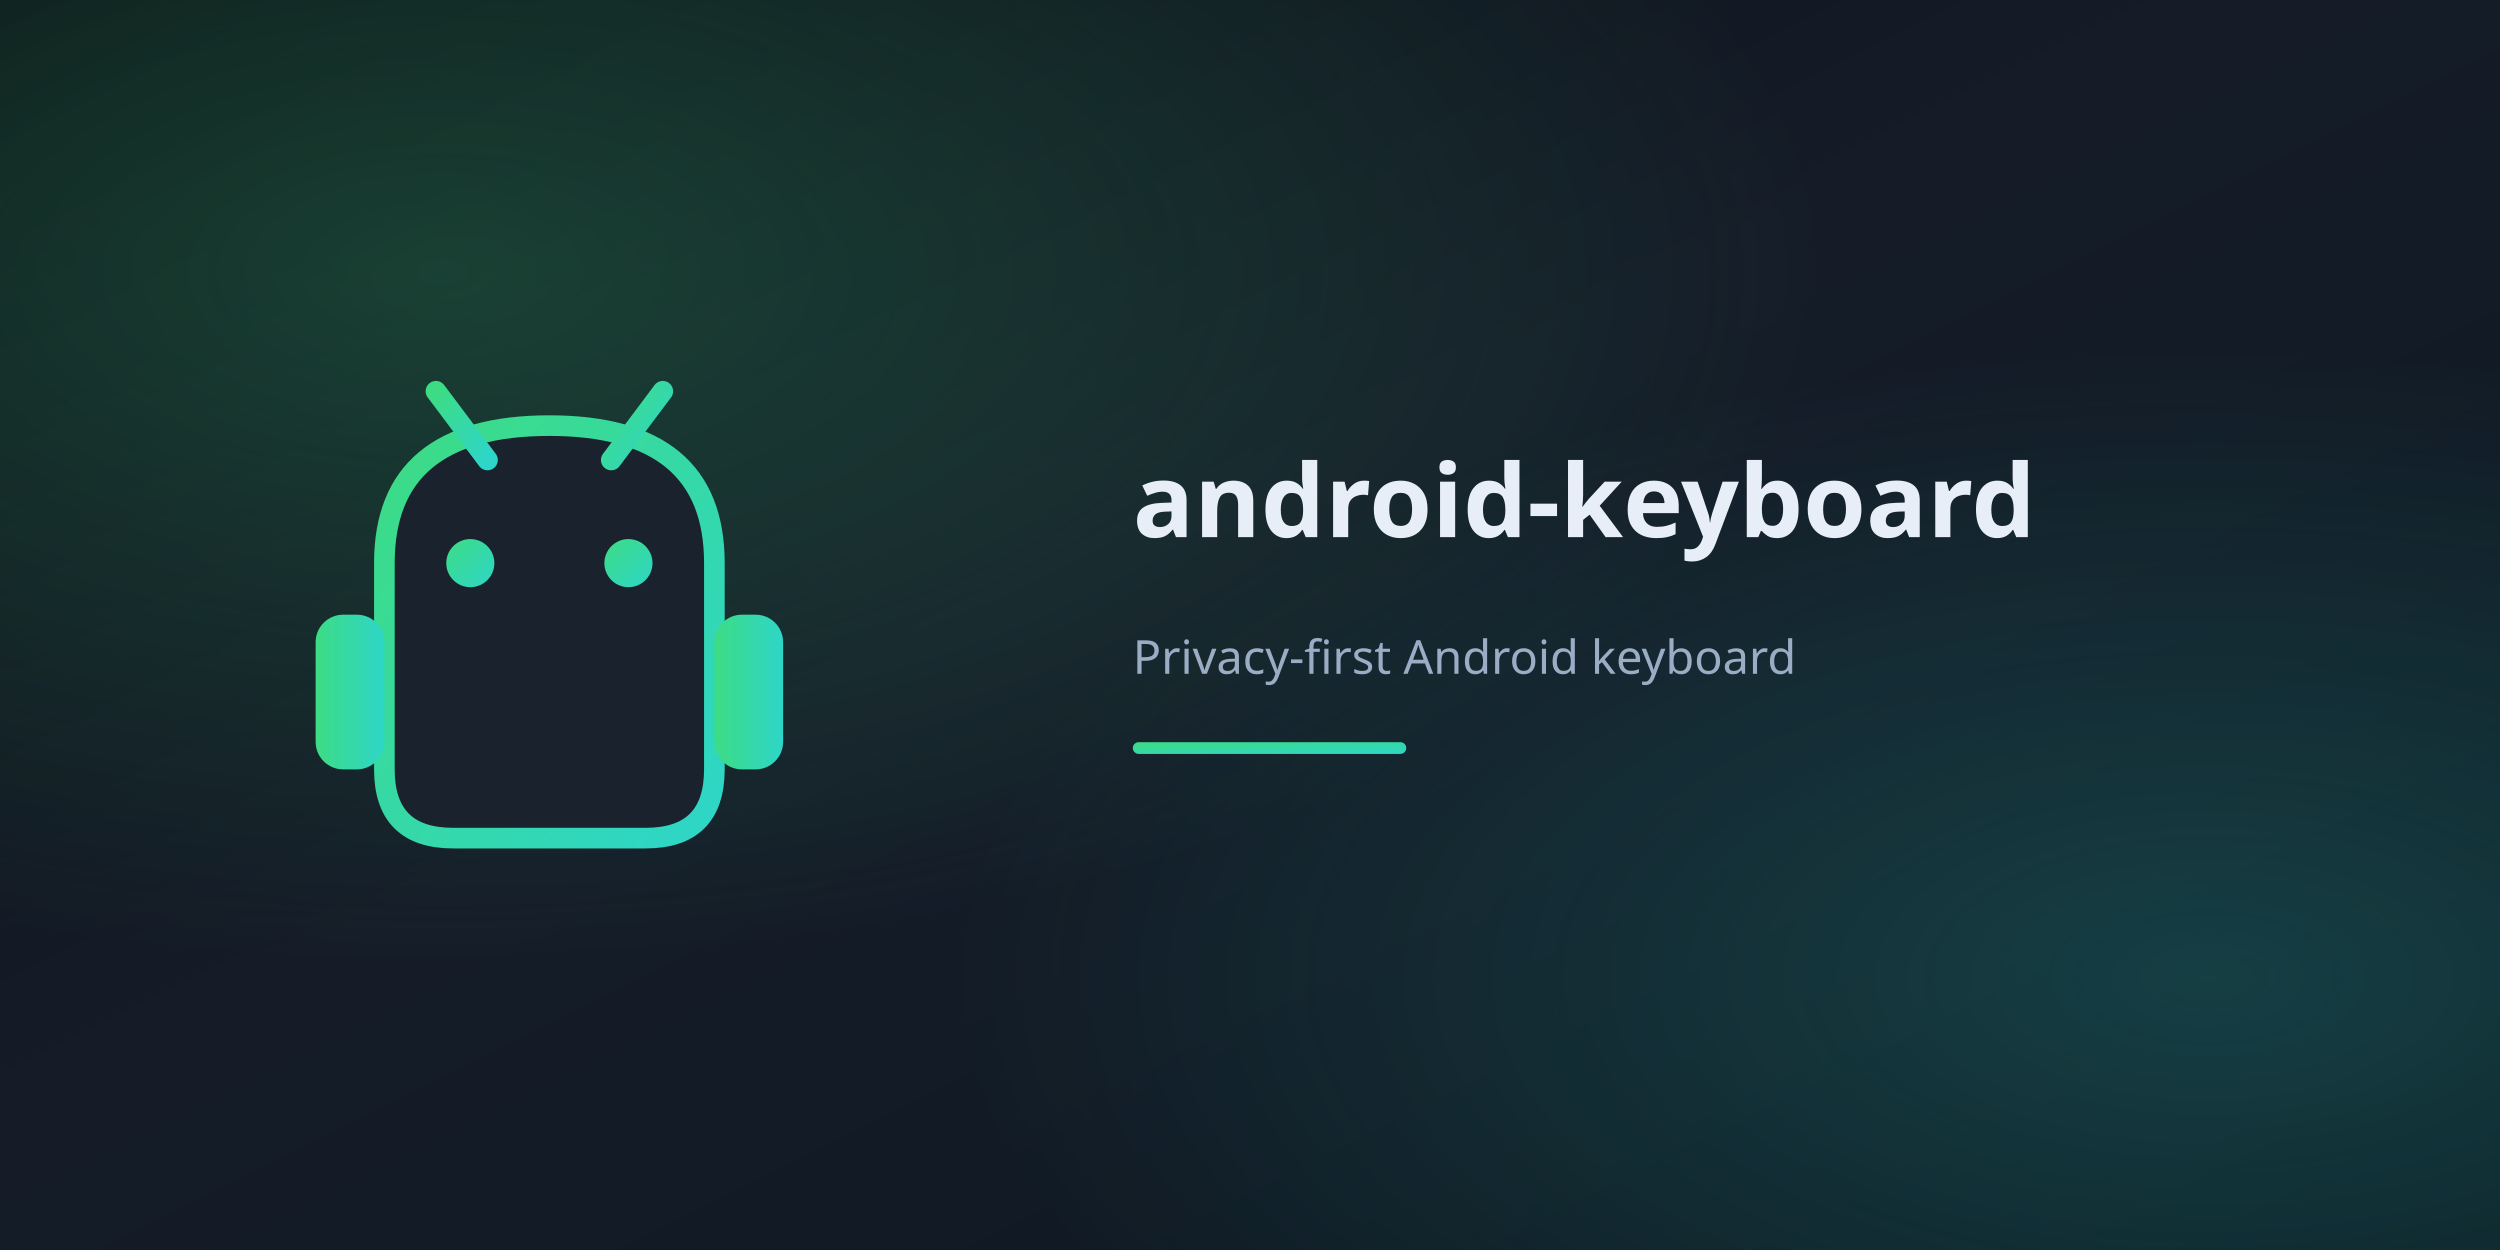
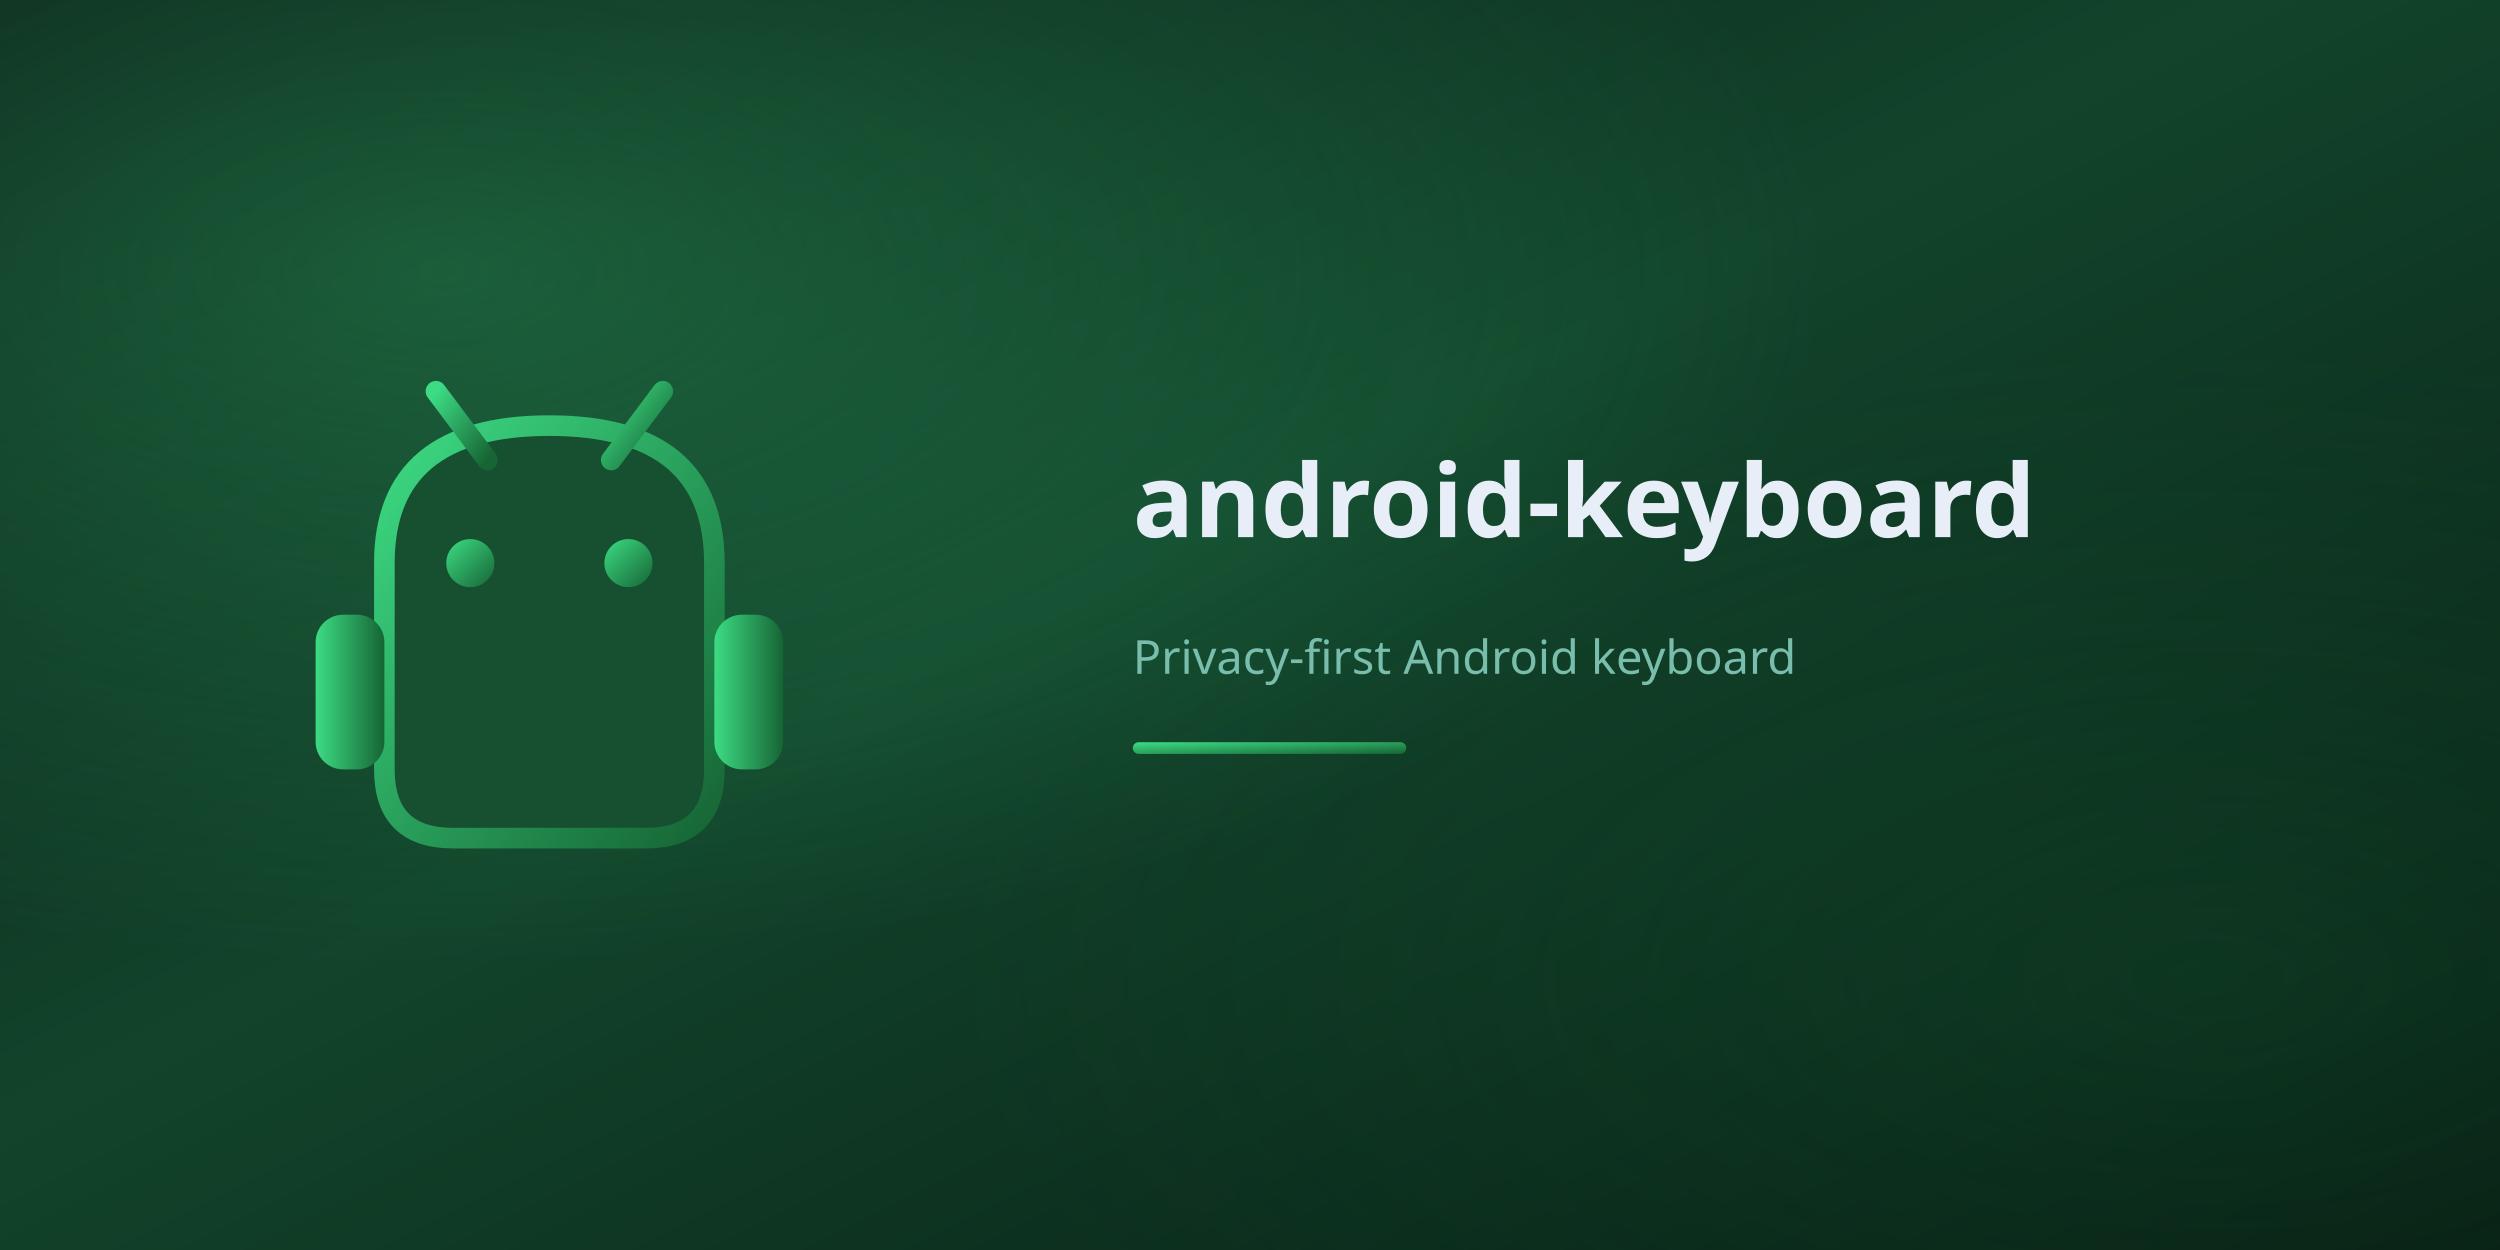
<svg xmlns="http://www.w3.org/2000/svg" viewBox="0 0 1280 640" width="1280" height="640" role="img" aria-label="android-keyboard">
  <defs>
    <linearGradient id="ac" x1="0" y1="0" x2="1" y2="1">
      <stop offset="0" stop-color="#3ddc84" />
-       <stop offset="1" stop-color="#2ed6c8" />
+       <stop offset="1" stop-color="#166534" />
    </linearGradient>
    <linearGradient id="gWarm" x1="0%" y1="0%" x2="100%" y2="0%">
      <stop offset="0%" stop-color="#3ddc84" />
-       <stop offset="100%" stop-color="#2ed6c8" />
+       <stop offset="100%" stop-color="#166534" />
    </linearGradient>
    <linearGradient id="canvasGrad" x1="0%" y1="0%" x2="100%" y2="100%">
-       <stop offset="0%" stop-color="#0a0e14" />
-       <stop offset="45%" stop-color="#151c28" />
-       <stop offset="100%" stop-color="#0c1820" />
-     </linearGradient>
-     <linearGradient id="bg" x1="0" y1="0" x2="1" y2="1">
-       <stop offset="0" stop-color="#1e1b4b" />
-       <stop offset="0.55" stop-color="#0f3a4a" />
-       <stop offset="1" stop-color="#0f766e" />
+       <stop offset="0%" stop-color="#0a1b14" />
+       <stop offset="45%" stop-color="#12442b" />
+       <stop offset="100%" stop-color="#071a12" />
    </linearGradient>
    <radialGradient id="glowA" cx="18%" cy="22%" r="55%">
-       <stop offset="0%" stop-color="#3ddc84" stop-opacity="0.22" />
+       <stop offset="0%" stop-color="#3ddc84" stop-opacity="0.28" />
      <stop offset="100%" stop-color="#3ddc84" stop-opacity="0" />
    </radialGradient>
    <radialGradient id="glowB" cx="88%" cy="78%" r="50%">
-       <stop offset="0%" stop-color="#2ed6c8" stop-opacity="0.20" />
-       <stop offset="100%" stop-color="#2ed6c8" stop-opacity="0" />
+       <stop offset="0%" stop-color="#166534" stop-opacity="0.24" />
+       <stop offset="100%" stop-color="#166534" stop-opacity="0" />
    </radialGradient>
  </defs>
  <rect width="1280" height="640" fill="url(#canvasGrad)" />
  <rect width="1280" height="640" fill="url(#glowA)" />
  <rect width="1280" height="640" fill="url(#glowB)" />
  <g transform="translate(56 94.72) scale(0.88)">
-     <path d="M160 220 Q160 140 256 140 Q352 140 352 220 L352 340 Q352 380 312 380 L200 380 Q160 380 160 340 Z" fill="#1a222d" stroke="url(#ac)" stroke-width="12" />
+     <path d="M160 220 Q160 140 256 140 Q352 140 352 220 L352 340 Q352 380 312 380 L200 380 Q160 380 160 340 Z" fill="#165031" stroke="url(#ac)" stroke-width="12" />
    <circle cx="210" cy="220" r="14" fill="url(#ac)" />
    <circle cx="302" cy="220" r="14" fill="url(#ac)" />
    <line x1="190" y1="120" x2="220" y2="160" stroke="url(#ac)" stroke-width="12" stroke-linecap="round" />
    <line x1="322" y1="120" x2="292" y2="160" stroke="url(#ac)" stroke-width="12" stroke-linecap="round" />
    <rect x="120" y="250" width="40" height="90" rx="16" fill="url(#gWarm)" />
    <rect x="352" y="250" width="40" height="90" rx="16" fill="url(#gWarm)" />
  </g>
  <text x="580" y="275" font-family="Segoe UI, system-ui, sans-serif" font-size="52" font-weight="700" fill="#e8eef7">android-keyboard</text>
-   <text x="580" y="345" font-family="Segoe UI, system-ui, sans-serif" font-size="24" font-weight="500" fill="#9aadc4">Privacy-first Android keyboard</text>
+   <text x="580" y="345" font-family="Segoe UI, system-ui, sans-serif" font-size="24" font-weight="500" fill="#79bdad">Privacy-first Android keyboard</text>
  <rect x="580" y="380" width="140" height="6" rx="3" fill="url(#ac)" />
</svg>
